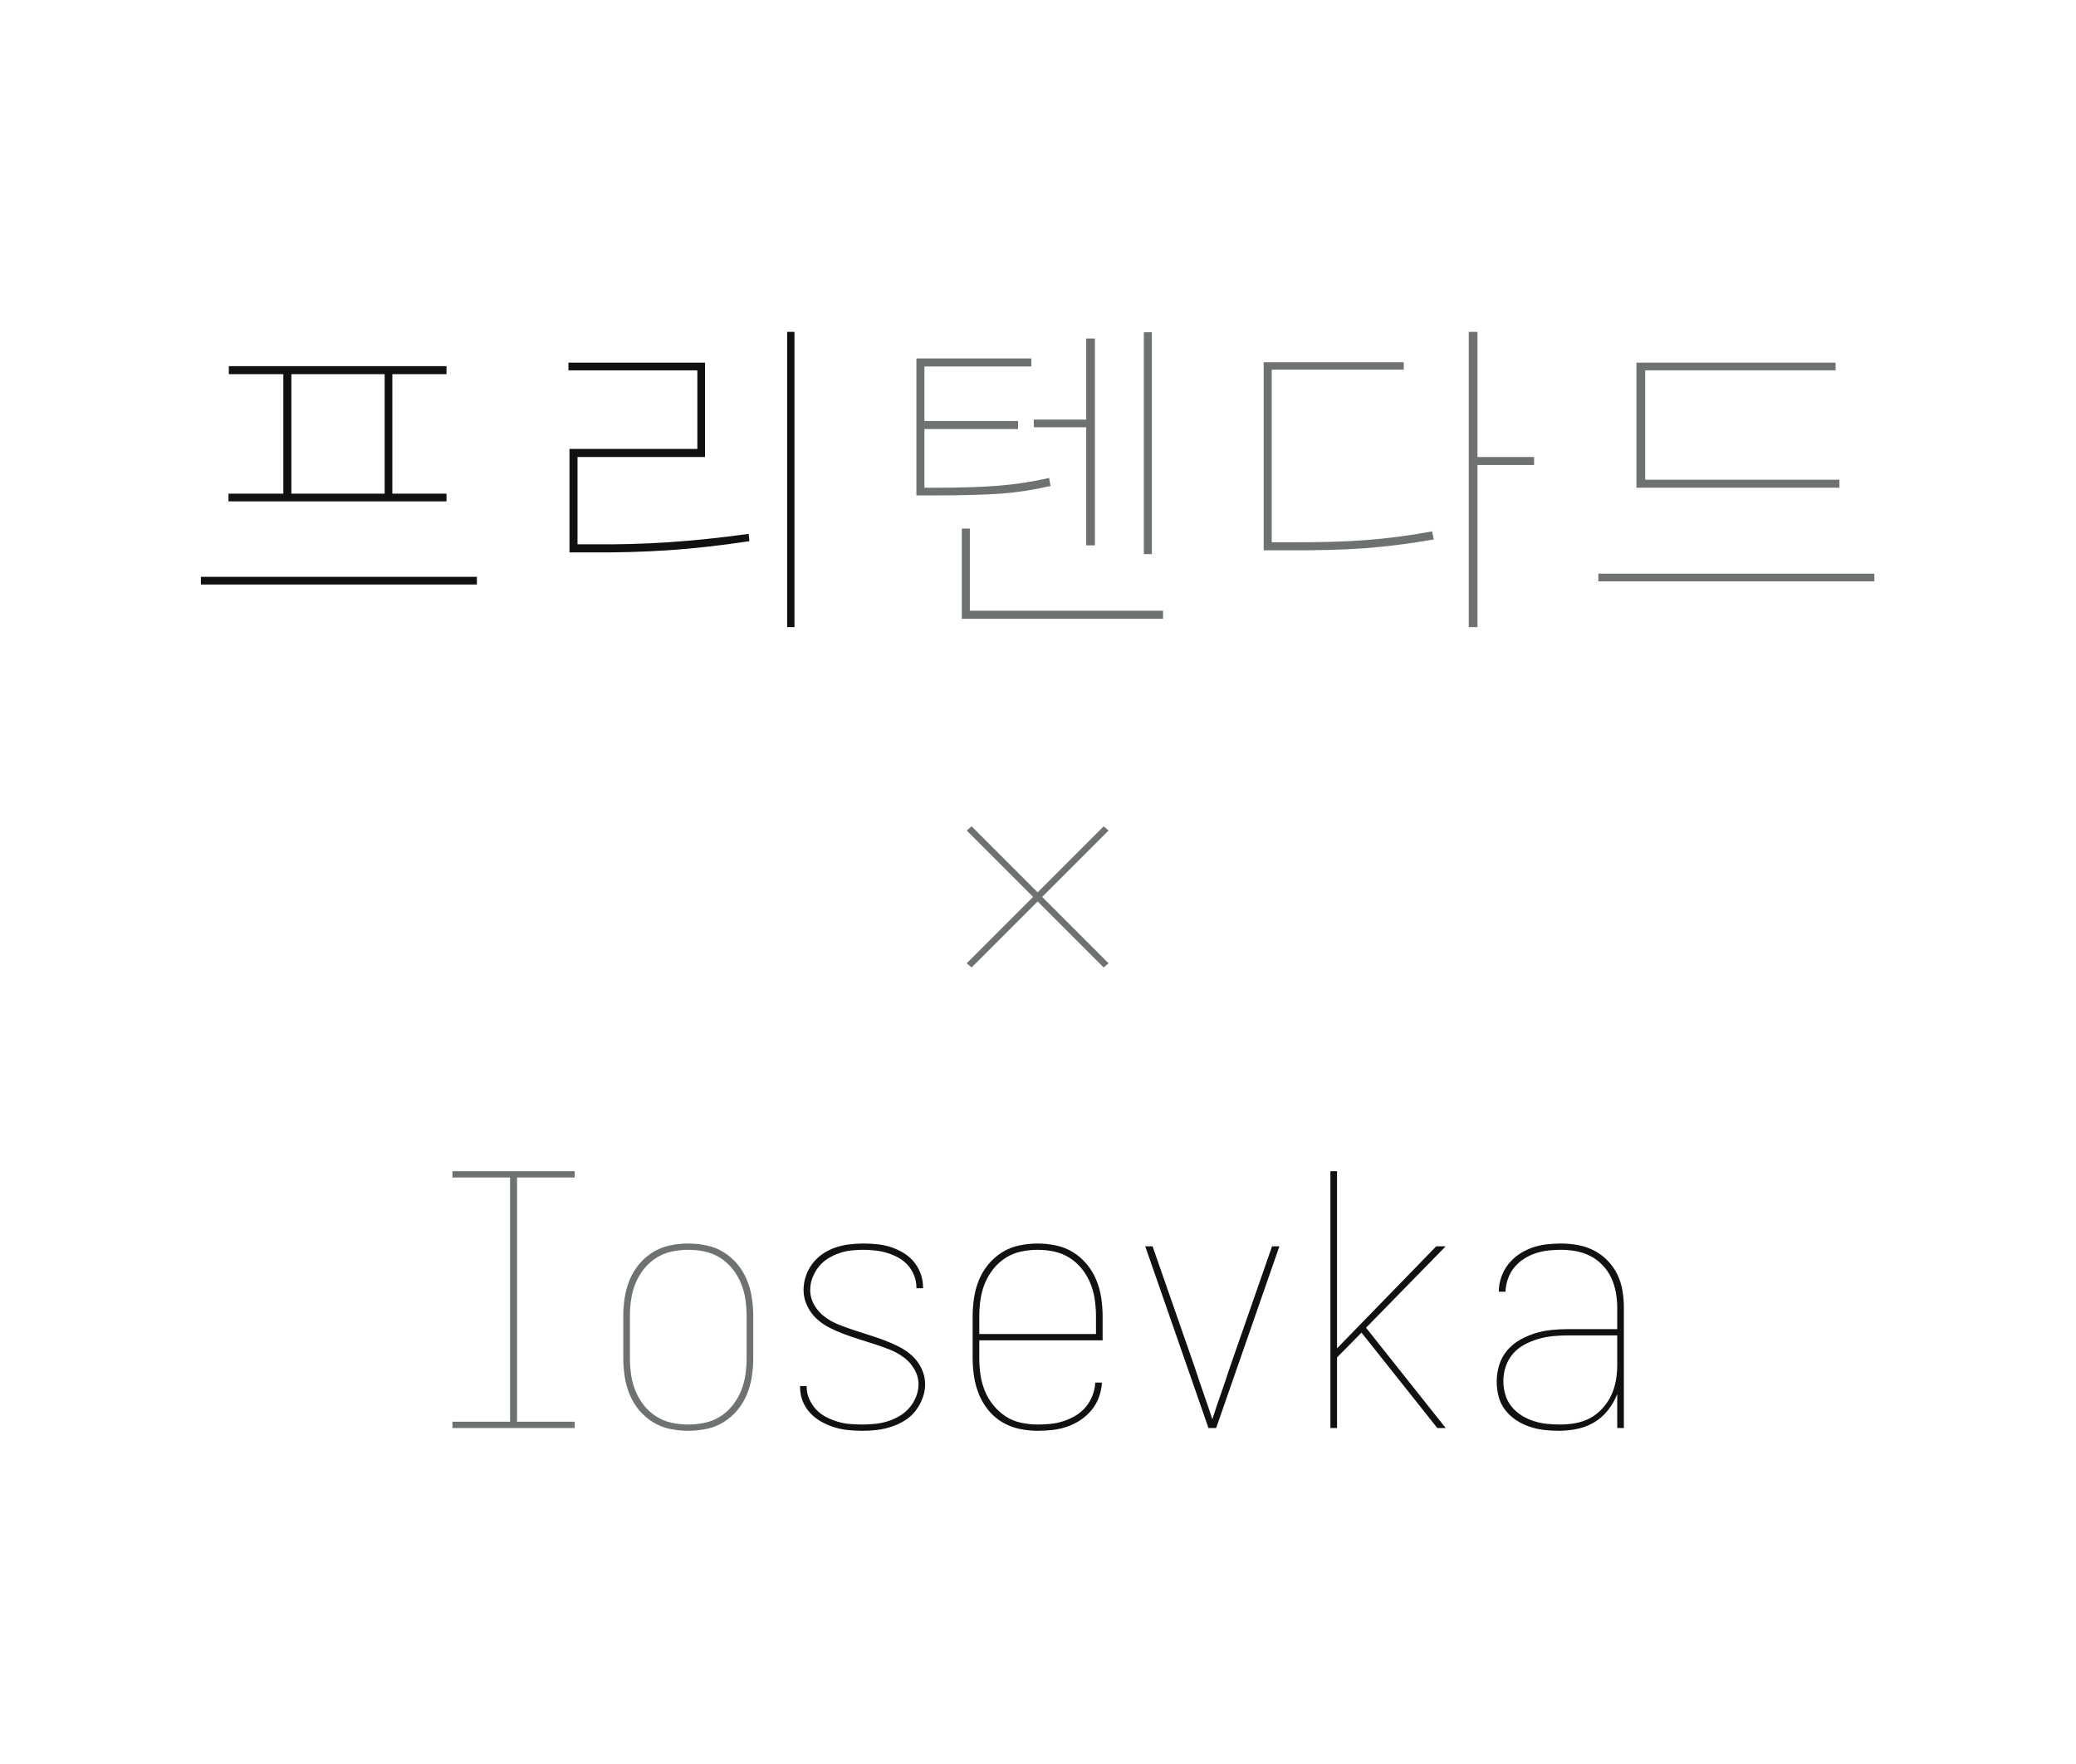
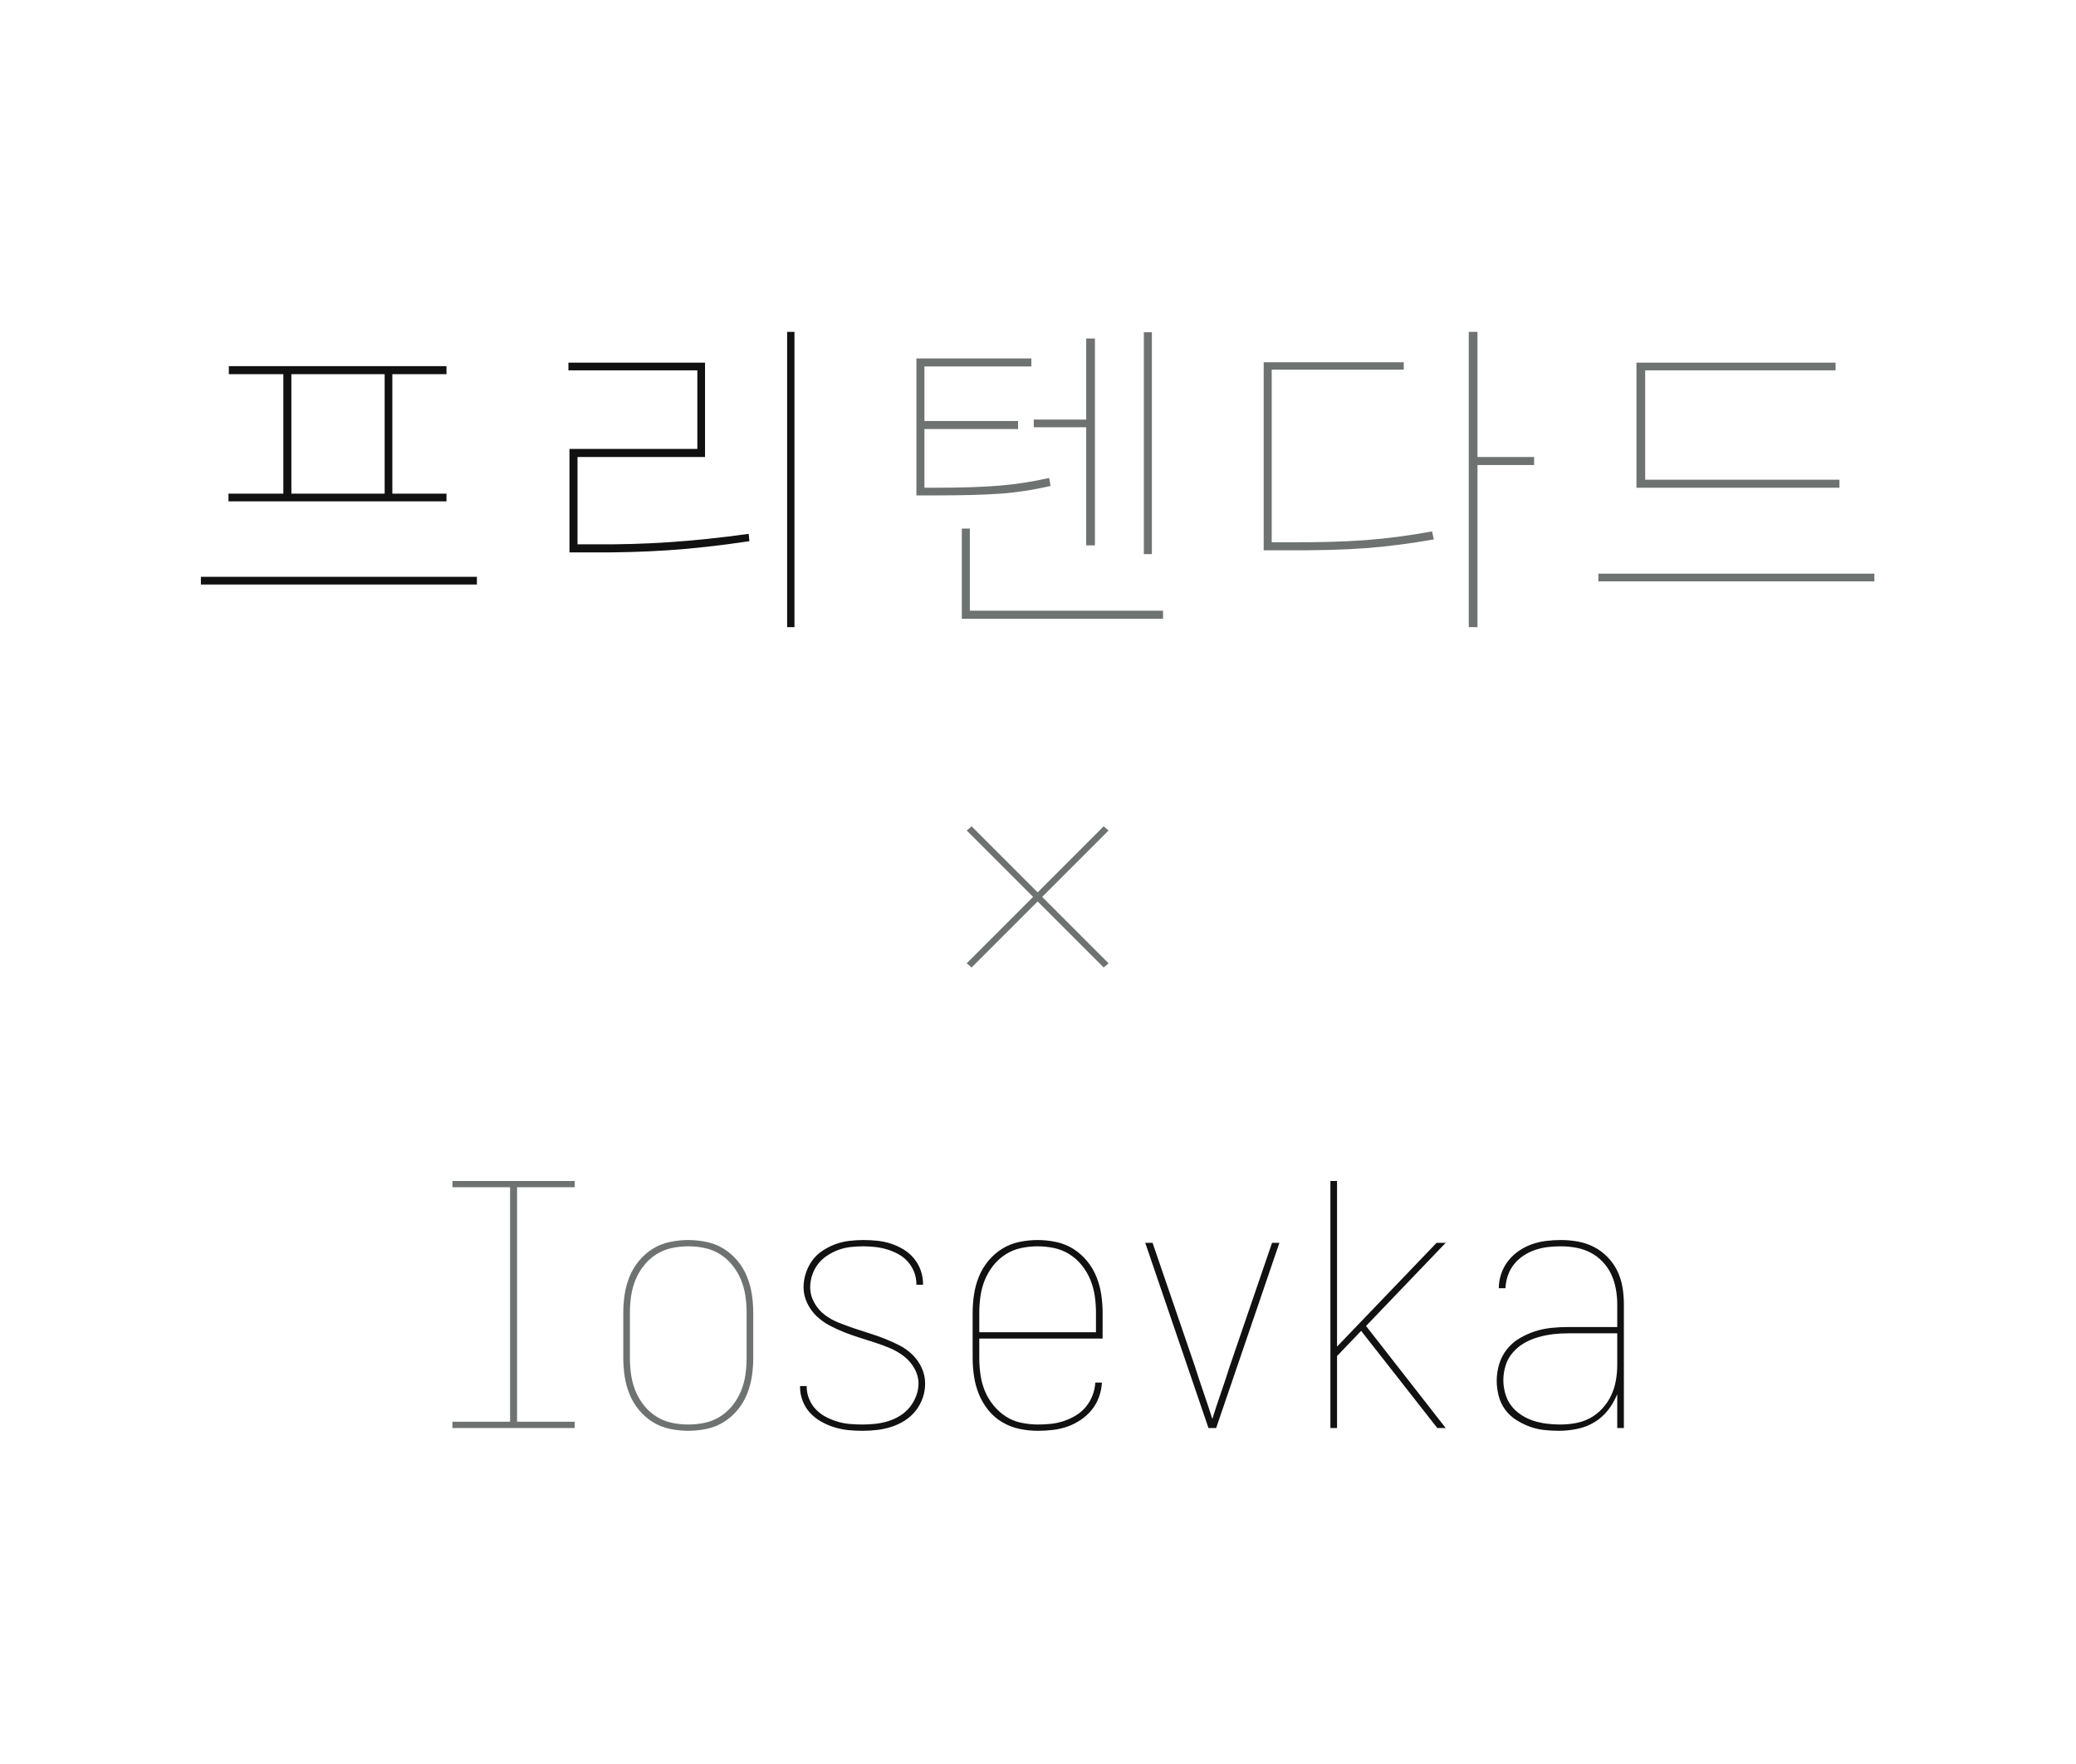
<svg xmlns="http://www.w3.org/2000/svg" width="1129" height="959" viewBox="0 0 1129 959" role="img" aria-label="Presevka — 프리텐다드 × Iosevka">
  <g transform="translate(89.3 328.1) scale(0.19 -0.19)">
    <path fill="#111111" d="M895.0 54H105.0V76H895.0ZM808.0 656H185.0V679H808.0ZM808.0 292H184.0V314H808.0ZM364.0 310H341.0V659H364.0ZM653.0 310H631.0V659H653.0ZM1804.0 -68H1783.0V777H1804.0ZM1673.0 199 1675.0 178Q1548.0 159 1441.5 152.0Q1335.0 145 1227.0 146H1160.0V169H1227.0Q1337.0 168 1443.5 175.0Q1550.0 182 1673.0 199ZM1548.0 419H1183.0V158H1160.0V442H1526.0V667H1157.0V689H1548.0Z" />
    <path fill="#6e7372" d="M2655.0 504H2489.0V526H2655.0ZM2827.0 141H2804.0V776H2827.0ZM2664.0 166H2639.0V758H2664.0ZM2859.0 -44H2283.0V-21H2859.0ZM2306.0 -25H2283.0V214H2306.0ZM2533.0 359 2537.0 336Q2463.0 319 2393.5 314.0Q2324.0 309 2203.0 309H2153.0V331H2203.0Q2320.0 331 2391.0 337.0Q2462.0 343 2533.0 359ZM2482.0 678H2176.0V318H2153.0V701H2482.0ZM2444.0 499H2165.0V522H2444.0ZM3759.0 -68H3734.0V777H3759.0ZM3921.0 396H3751.0V419H3921.0ZM3629.0 206 3634.0 183Q3531.0 165 3438.5 158.0Q3346.0 151 3209.0 152H3147.0V175H3209.0Q3345.0 174 3438.0 181.0Q3531.0 188 3629.0 206ZM3548.0 669H3170.0V169H3147.0V690H3548.0ZM4795.0 331H4214.0V354H4795.0ZM4895.0 63H4105.0V85H4895.0ZM4784.0 667H4239.0V341H4214.0V689H4784.0Z" />
  </g>
  <g transform="translate(89.3 552.3) scale(0.19 -0.19)">
    <path fill="#6e7372" d="M2311.0 138 2297.0 150 2487.0 340 2297.0 530 2311.0 542 2500.0 353 2689.0 542 2703.0 530 2513.0 340 2703.0 150 2689.0 138 2500.0 327Z" />
  </g>
  <g transform="translate(89.3 776.5) scale(0.19 -0.19)">
-     <path fill="#6e7372" d="M825.0 0V18H990.0V717H825.0V735H1175.0V717H1010.0V18H1175.0V0ZM1500.0 -8Q1474.0 -8 1447.5 -2.5Q1421.0 3 1398.5 17.0Q1376.0 31 1359.0 51.5Q1342.0 72 1332.0 96.5Q1322.0 121 1318.0 147.5Q1314.0 174 1314.0 200V320Q1314.0 346 1318.0 372.5Q1322.0 399 1332.0 423.5Q1342.0 448 1359.0 468.5Q1376.0 489 1398.5 503.0Q1421.0 517 1447.5 522.5Q1474.0 528 1500.0 528Q1526.0 528 1552.5 522.5Q1579.0 517 1601.5 503.0Q1624.0 489 1641.0 468.5Q1658.0 448 1668.0 423.5Q1678.0 399 1682.0 372.5Q1686.0 346 1686.0 320V200Q1686.0 174 1682.0 147.5Q1678.0 121 1668.0 96.5Q1658.0 72 1641.0 51.5Q1624.0 31 1601.5 17.0Q1579.0 3 1552.5 -2.5Q1526.0 -8 1500.0 -8ZM1500.0 10Q1524.0 10 1547.5 15.0Q1571.0 20 1591.5 33.0Q1612.0 46 1627.0 65.0Q1642.0 84 1651.0 106.0Q1660.0 128 1663.5 152.0Q1667.0 176 1667.0 200V320Q1667.0 344 1663.5 368.0Q1660.0 392 1651.0 414.0Q1642.0 436 1627.0 455.0Q1612.0 474 1591.5 487.0Q1571.0 500 1547.5 505.0Q1524.0 510 1500.0 510Q1476.0 510 1452.5 505.0Q1429.0 500 1408.5 487.0Q1388.0 474 1373.0 455.0Q1358.0 436 1349.0 414.0Q1340.0 392 1336.5 368.0Q1333.0 344 1333.0 320V200Q1333.0 176 1336.5 152.0Q1340.0 128 1349.0 106.0Q1358.0 84 1373.0 65.0Q1388.0 46 1408.5 33.0Q1429.0 20 1452.5 15.0Q1476.0 10 1500.0 10Z" />
-     <path fill="#111111" d="M1820.0 117V120H1839.0V117Q1839.0 99 1846.5 82.5Q1854.0 66 1866.0 53.0Q1878.0 40 1894.5 31.5Q1911.0 23 1928.0 18.0Q1945.0 13 1963.0 11.5Q1981.0 10 1999.0 10Q2017.0 10 2035.5 12.0Q2054.0 14 2071.5 19.5Q2089.0 25 2105.0 34.5Q2121.0 44 2133.0 58.0Q2145.0 72 2152.0 89.5Q2159.0 107 2159.0 125Q2159.0 148 2147.0 168.5Q2135.0 189 2116.5 202.5Q2098.0 216 2076.5 224.5Q2055.0 233 2033.0 240.0Q2011.0 247 1989.0 254.0Q1967.0 261 1945.5 269.0Q1924.0 277 1903.5 287.5Q1883.0 298 1866.5 313.5Q1850.0 329 1840.0 350.5Q1830.0 372 1830.0 395Q1830.0 415 1836.5 434.5Q1843.0 454 1855.5 470.5Q1868.0 487 1885.0 498.5Q1902.0 510 1921.0 516.5Q1940.0 523 1960.5 525.5Q1981.0 528 2001.0 528Q2021.0 528 2040.5 526.0Q2060.0 524 2079.0 518.0Q2098.0 512 2115.5 501.5Q2133.0 491 2145.5 476.0Q2158.0 461 2165.0 442.0Q2172.0 423 2172.0 403V400H2153.0V403Q2153.0 420 2146.5 436.5Q2140.0 453 2128.5 466.0Q2117.0 479 2101.5 487.5Q2086.0 496 2069.5 501.0Q2053.0 506 2035.5 508.0Q2018.0 510 2001.0 510Q1983.0 510 1965.5 508.0Q1948.0 506 1931.0 500.0Q1914.0 494 1899.0 484.5Q1884.0 475 1873.0 461.0Q1862.0 447 1855.5 430.0Q1849.0 413 1849.0 395Q1849.0 372 1861.0 351.5Q1873.0 331 1891.5 317.5Q1910.0 304 1931.5 295.5Q1953.0 287 1974.5 280.0Q1996.0 273 2018.0 266.0Q2040.0 259 2061.5 251.0Q2083.0 243 2103.5 232.5Q2124.0 222 2141.0 206.5Q2158.0 191 2168.0 169.5Q2178.0 148 2178.0 125Q2178.0 105 2170.5 85.0Q2163.0 65 2150.0 48.5Q2137.0 32 2119.0 21.0Q2101.0 10 2081.0 3.5Q2061.0 -3 2040.5 -5.5Q2020.0 -8 1999.0 -8Q1979.0 -8 1958.5 -6.0Q1938.0 -4 1918.5 2.0Q1899.0 8 1881.0 18.0Q1863.0 28 1849.0 43.0Q1835.0 58 1827.5 77.0Q1820.0 96 1820.0 117ZM2501.0 -8Q2474.0 -8 2448.0 -2.5Q2422.0 3 2399.0 16.5Q2376.0 30 2359.0 51.0Q2342.0 72 2332.0 96.5Q2322.0 121 2318.0 147.5Q2314.0 174 2314.0 200V320Q2314.0 346 2318.0 372.5Q2322.0 399 2332.0 423.5Q2342.0 448 2359.0 468.5Q2376.0 489 2398.5 503.0Q2421.0 517 2447.5 522.5Q2474.0 528 2500.0 528Q2526.0 528 2552.5 522.5Q2579.0 517 2601.5 503.0Q2624.0 489 2641.0 468.5Q2658.0 448 2668.0 423.5Q2678.0 399 2682.0 372.5Q2686.0 346 2686.0 320V251H2333.0V200Q2333.0 176 2336.5 152.0Q2340.0 128 2349.0 106.0Q2358.0 84 2373.5 65.0Q2389.0 46 2409.0 33.0Q2429.0 20 2453.0 15.0Q2477.0 10 2501.0 10Q2520.0 10 2538.5 12.0Q2557.0 14 2575.0 20.0Q2593.0 26 2609.5 36.0Q2626.0 46 2638.0 60.5Q2650.0 75 2657.0 93.0Q2664.0 111 2665.0 130H2684.0Q2683.0 109 2675.5 88.5Q2668.0 68 2654.5 51.5Q2641.0 35 2623.0 23.0Q2605.0 11 2585.0 4.0Q2565.0 -3 2543.5 -5.5Q2522.0 -8 2501.0 -8ZM2500.0 510Q2476.0 510 2452.5 505.0Q2429.0 500 2408.5 487.0Q2388.0 474 2373.0 455.0Q2358.0 436 2349.0 414.0Q2340.0 392 2336.5 368.0Q2333.0 344 2333.0 320V269H2667.0V320Q2667.0 344 2663.5 368.0Q2660.0 392 2651.0 414.0Q2642.0 436 2627.0 455.0Q2612.0 474 2591.5 487.0Q2571.0 500 2547.5 505.0Q2524.0 510 2500.0 510ZM2989.0 0 2808.0 520H2829.0L2950.0 173Q2962.0 136 2975.0 99.0Q2988.0 62 3000.0 25Q3012.0 62 3025.0 99.0Q3038.0 136 3050.0 173L3171.0 520H3192.0L3011.0 0ZM3338.0 0V735H3357.0V228L3641.0 520H3668.0L3440.0 287L3668.0 0H3644.0L3427.0 273L3357.0 202V0ZM4178.0 0H4159.0V97Q4149.0 72 4132.5 51.0Q4116.0 30 4093.5 16.5Q4071.0 3 4044.5 -2.5Q4018.0 -8 3992.0 -8Q3970.0 -8 3949.0 -5.5Q3928.0 -3 3907.5 4.0Q3887.0 11 3869.0 23.0Q3851.0 35 3838.0 52.0Q3825.0 69 3819.5 90.0Q3814.0 111 3814.0 133Q3814.0 157 3821.0 180.0Q3828.0 203 3843.5 221.5Q3859.0 240 3880.0 252.0Q3901.0 264 3923.5 271.0Q3946.0 278 3970.0 280.5Q3994.0 283 4018.0 283H4159.0V345Q4159.0 366 4155.0 388.0Q4151.0 410 4142.0 429.5Q4133.0 449 4117.5 465.5Q4102.0 482 4082.5 492.0Q4063.0 502 4041.5 506.0Q4020.0 510 3998.0 510Q3980.0 510 3961.5 508.0Q3943.0 506 3925.0 500.0Q3907.0 494 3891.0 483.5Q3875.0 473 3863.5 458.5Q3852.0 444 3846.0 426.5Q3840.0 409 3839.0 390H3820.0Q3820.0 411 3827.0 431.5Q3834.0 452 3847.0 468.5Q3860.0 485 3877.5 497.0Q3895.0 509 3915.0 516.0Q3935.0 523 3956.0 525.5Q3977.0 528 3998.0 528Q4023.0 528 4047.0 523.5Q4071.0 519 4092.5 508.0Q4114.0 497 4131.5 479.0Q4149.0 461 4159.5 439.0Q4170.0 417 4174.0 393.0Q4178.0 369 4178.0 345ZM4159.0 265H4018.0Q3997.0 265 3975.5 263.0Q3954.0 261 3933.5 255.0Q3913.0 249 3894.0 239.0Q3875.0 229 3861.0 213.0Q3847.0 197 3840.0 176.5Q3833.0 156 3833.0 134Q3833.0 115 3838.5 96.0Q3844.0 77 3856.0 62.0Q3868.0 47 3884.5 36.5Q3901.0 26 3919.5 20.0Q3938.0 14 3957.0 12.0Q3976.0 10 3995.0 10Q4018.0 10 4040.0 14.0Q4062.0 18 4081.5 28.5Q4101.0 39 4116.5 56.0Q4132.0 73 4141.5 93.0Q4151.0 113 4155.0 135.5Q4159.0 158 4159.0 180Z" />
+     <path fill="#6e7372" d="M825.0 0V18H990.0V689H825.0V707H1175.0V689H1010.0V18H1175.0V0ZM1500.0 -8Q1474.0 -8 1447.5 -2.5Q1421.0 3 1398.5 17.0Q1376.0 31 1359.0 51.5Q1342.0 72 1332.0 96.5Q1322.0 121 1318.0 147.5Q1314.0 174 1314.0 200V330Q1314.0 356 1318.0 382.5Q1322.0 409 1332.0 433.5Q1342.0 458 1359.0 478.5Q1376.0 499 1398.5 513.0Q1421.0 527 1447.5 532.5Q1474.0 538 1500.0 538Q1526.0 538 1552.5 532.5Q1579.0 527 1601.5 513.0Q1624.0 499 1641.0 478.5Q1658.0 458 1668.0 433.5Q1678.0 409 1682.0 382.5Q1686.0 356 1686.0 330V200Q1686.0 174 1682.0 147.5Q1678.0 121 1668.0 96.5Q1658.0 72 1641.0 51.5Q1624.0 31 1601.5 17.0Q1579.0 3 1552.5 -2.5Q1526.0 -8 1500.0 -8ZM1500.0 10Q1524.0 10 1547.5 15.0Q1571.0 20 1591.5 33.0Q1612.0 46 1627.0 65.0Q1642.0 84 1651.0 106.0Q1660.0 128 1663.5 152.0Q1667.0 176 1667.0 200V330Q1667.0 354 1663.5 378.0Q1660.0 402 1651.0 424.0Q1642.0 446 1627.0 465.0Q1612.0 484 1591.5 497.0Q1571.0 510 1547.5 515.0Q1524.0 520 1500.0 520Q1476.0 520 1452.5 515.0Q1429.0 510 1408.5 497.0Q1388.0 484 1373.0 465.0Q1358.0 446 1349.0 424.0Q1340.0 402 1336.5 378.0Q1333.0 354 1333.0 330V200Q1333.0 176 1336.5 152.0Q1340.0 128 1349.0 106.0Q1358.0 84 1373.0 65.0Q1388.0 46 1408.5 33.0Q1429.0 20 1452.5 15.0Q1476.0 10 1500.0 10Z" />
+     <path fill="#111111" d="M1820.0 117V120H1839.0V118Q1839.0 100 1846.0 83.0Q1853.0 66 1865.5 53.0Q1878.0 40 1894.5 31.5Q1911.0 23 1928.0 18.0Q1945.0 13 1963.0 11.5Q1981.0 10 1999.0 10Q2017.0 10 2035.5 12.0Q2054.0 14 2072.0 19.5Q2090.0 25 2106.0 35.0Q2122.0 45 2133.5 59.0Q2145.0 73 2152.0 91.0Q2159.0 109 2159.0 127Q2159.0 150 2147.0 171.0Q2135.0 192 2116.5 206.0Q2098.0 220 2076.5 229.0Q2055.0 238 2033.0 245.0Q2011.0 252 1989.0 259.0Q1967.0 266 1945.5 274.5Q1924.0 283 1903.5 294.0Q1883.0 305 1866.5 321.0Q1850.0 337 1840.0 358.5Q1830.0 380 1830.0 403Q1830.0 423 1836.5 443.0Q1843.0 463 1855.0 479.5Q1867.0 496 1884.5 507.5Q1902.0 519 1921.0 526.0Q1940.0 533 1960.5 535.5Q1981.0 538 2001.0 538Q2021.0 538 2040.5 536.0Q2060.0 534 2079.0 528.0Q2098.0 522 2115.5 511.5Q2133.0 501 2145.5 486.0Q2158.0 471 2165.0 452.0Q2172.0 433 2172.0 413V410H2153.0V412Q2153.0 430 2146.5 446.5Q2140.0 463 2128.5 476.0Q2117.0 489 2101.5 497.5Q2086.0 506 2069.5 511.0Q2053.0 516 2035.5 518.0Q2018.0 520 2001.0 520Q1983.0 520 1965.0 518.0Q1947.0 516 1930.5 510.0Q1914.0 504 1898.5 494.0Q1883.0 484 1872.0 470.0Q1861.0 456 1855.0 438.5Q1849.0 421 1849.0 403Q1849.0 380 1860.5 359.0Q1872.0 338 1890.5 324.0Q1909.0 310 1930.5 301.5Q1952.0 293 1974.0 285.5Q1996.0 278 2018.5 271.0Q2041.0 264 2062.5 255.5Q2084.0 247 2104.5 236.5Q2125.0 226 2141.5 210.0Q2158.0 194 2168.0 172.5Q2178.0 151 2178.0 127Q2178.0 106 2171.0 86.0Q2164.0 66 2151.0 49.5Q2138.0 33 2120.0 21.5Q2102.0 10 2082.0 3.5Q2062.0 -3 2041.0 -5.5Q2020.0 -8 1999.0 -8Q1978.0 -8 1958.0 -6.0Q1938.0 -4 1918.5 2.0Q1899.0 8 1881.0 18.0Q1863.0 28 1849.0 43.0Q1835.0 58 1827.5 77.5Q1820.0 97 1820.0 117ZM2501.0 -8Q2474.0 -8 2448.0 -2.5Q2422.0 3 2399.0 16.5Q2376.0 30 2359.0 51.0Q2342.0 72 2332.0 96.5Q2322.0 121 2318.0 147.5Q2314.0 174 2314.0 200V330Q2314.0 356 2318.0 382.5Q2322.0 409 2332.0 433.5Q2342.0 458 2359.0 478.5Q2376.0 499 2398.5 513.0Q2421.0 527 2447.5 532.5Q2474.0 538 2500.0 538Q2526.0 538 2552.5 532.5Q2579.0 527 2601.5 513.0Q2624.0 499 2641.0 478.5Q2658.0 458 2668.0 433.5Q2678.0 409 2682.0 382.5Q2686.0 356 2686.0 330V256H2333.0V200Q2333.0 176 2336.5 152.0Q2340.0 128 2349.0 106.0Q2358.0 84 2373.5 65.0Q2389.0 46 2409.0 33.0Q2429.0 20 2453.0 15.0Q2477.0 10 2501.0 10Q2520.0 10 2538.5 12.0Q2557.0 14 2575.0 20.0Q2593.0 26 2609.5 36.0Q2626.0 46 2638.0 60.5Q2650.0 75 2657.0 93.0Q2664.0 111 2665.0 130H2684.0Q2683.0 109 2675.5 88.5Q2668.0 68 2654.5 51.5Q2641.0 35 2623.0 23.0Q2605.0 11 2585.0 4.0Q2565.0 -3 2543.5 -5.5Q2522.0 -8 2501.0 -8ZM2500.0 520Q2476.0 520 2452.5 515.0Q2429.0 510 2408.5 497.0Q2388.0 484 2373.0 465.0Q2358.0 446 2349.0 424.0Q2340.0 402 2336.5 378.0Q2333.0 354 2333.0 330V274H2667.0V330Q2667.0 354 2663.5 378.0Q2660.0 402 2651.0 424.0Q2642.0 446 2627.0 465.0Q2612.0 484 2591.5 497.0Q2571.0 510 2547.5 515.0Q2524.0 520 2500.0 520ZM2989.0 0 2808.0 530H2829.0L2950.0 177Q2962.0 139 2975.0 101.5Q2988.0 64 3000.0 26Q3012.0 64 3025.0 101.5Q3038.0 139 3050.0 177L3171.0 530H3192.0L3011.0 0ZM3338.0 0V707H3357.0V233L3642.0 530H3668.0L3440.0 292L3668.0 0H3644.0L3426.0 278L3357.0 206V0ZM4178.0 0H4159.0V97Q4149.0 72 4132.5 51.0Q4116.0 30 4093.5 16.5Q4071.0 3 4044.5 -2.5Q4018.0 -8 3992.0 -8Q3970.0 -8 3948.5 -5.5Q3927.0 -3 3907.0 4.5Q3887.0 12 3868.5 24.0Q3850.0 36 3837.5 53.5Q3825.0 71 3819.5 92.5Q3814.0 114 3814.0 135Q3814.0 159 3821.0 182.5Q3828.0 206 3843.0 225.0Q3858.0 244 3879.0 256.5Q3900.0 269 3923.0 276.5Q3946.0 284 3970.0 286.5Q3994.0 289 4018.0 289H4159.0V355Q4159.0 376 4155.0 398.0Q4151.0 420 4142.0 439.5Q4133.0 459 4117.5 475.5Q4102.0 492 4082.5 502.0Q4063.0 512 4041.5 516.0Q4020.0 520 3998.0 520Q3980.0 520 3961.5 518.0Q3943.0 516 3925.0 510.0Q3907.0 504 3891.0 493.5Q3875.0 483 3863.5 468.5Q3852.0 454 3846.0 436.5Q3840.0 419 3839.0 400H3820.0Q3820.0 421 3827.0 441.5Q3834.0 462 3847.0 478.5Q3860.0 495 3877.5 507.0Q3895.0 519 3915.0 526.0Q3935.0 533 3956.0 535.5Q3977.0 538 3998.0 538Q4023.0 538 4047.0 533.5Q4071.0 529 4092.5 518.0Q4114.0 507 4131.5 489.0Q4149.0 471 4159.5 449.0Q4170.0 427 4174.0 403.0Q4178.0 379 4178.0 355ZM4159.0 271H4018.0Q3996.0 271 3975.0 268.5Q3954.0 266 3933.0 260.0Q3912.0 254 3893.5 243.5Q3875.0 233 3860.5 216.5Q3846.0 200 3839.5 179.0Q3833.0 158 3833.0 137Q3833.0 118 3838.5 98.5Q3844.0 79 3855.5 64.0Q3867.0 49 3883.5 38.0Q3900.0 27 3918.5 21.0Q3937.0 15 3956.5 12.5Q3976.0 10 3995.0 10Q4018.0 10 4040.0 14.0Q4062.0 18 4081.5 28.5Q4101.0 39 4116.5 56.0Q4132.0 73 4141.5 93.0Q4151.0 113 4155.0 135.5Q4159.0 158 4159.0 180Z" />
  </g>
</svg>
